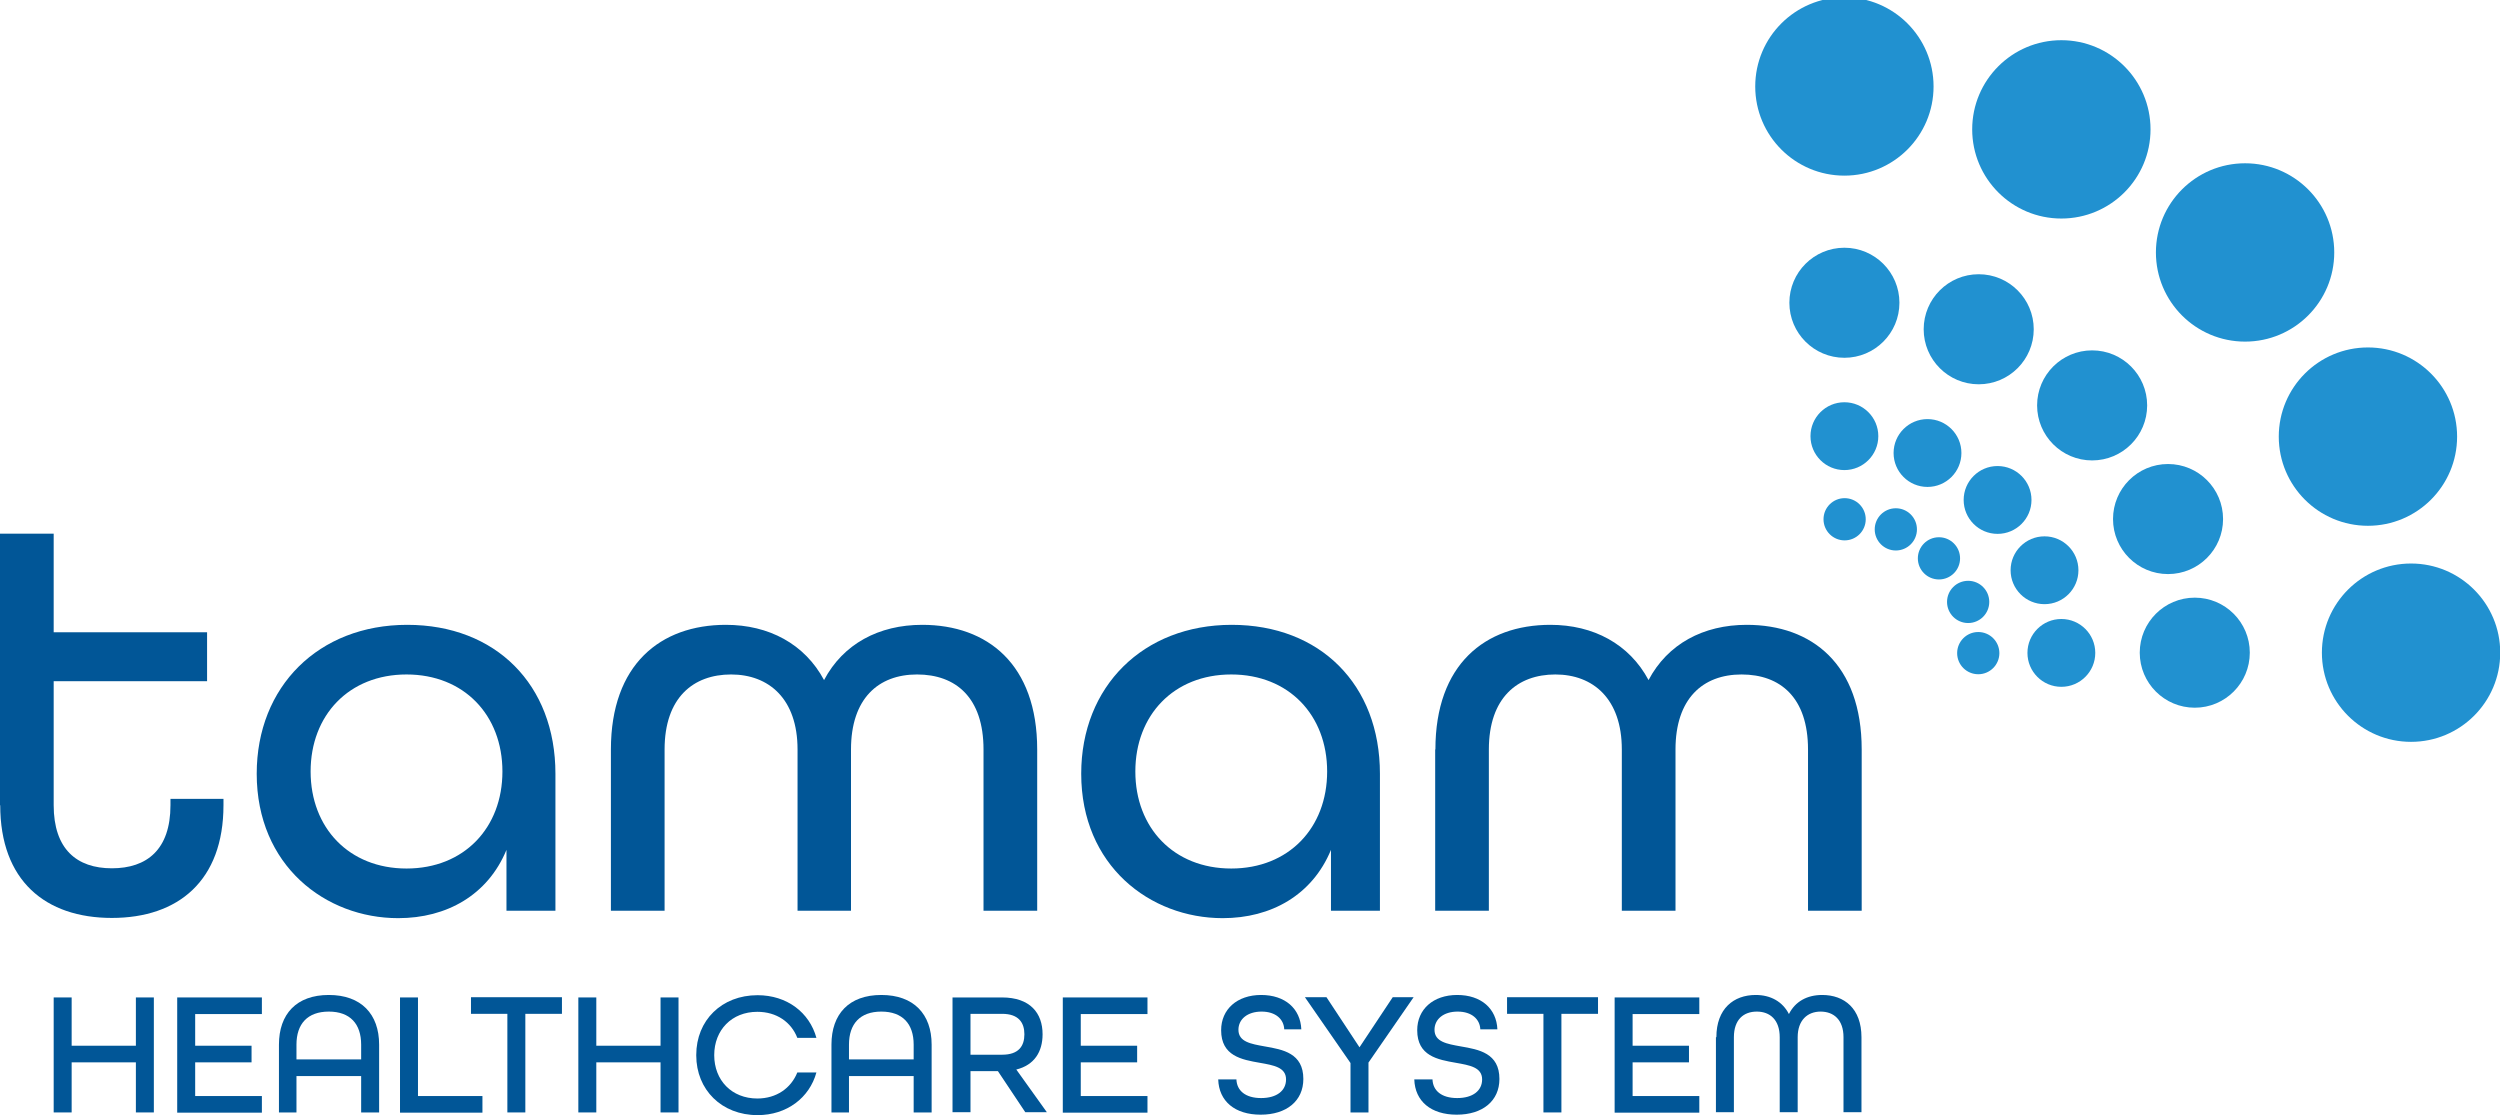
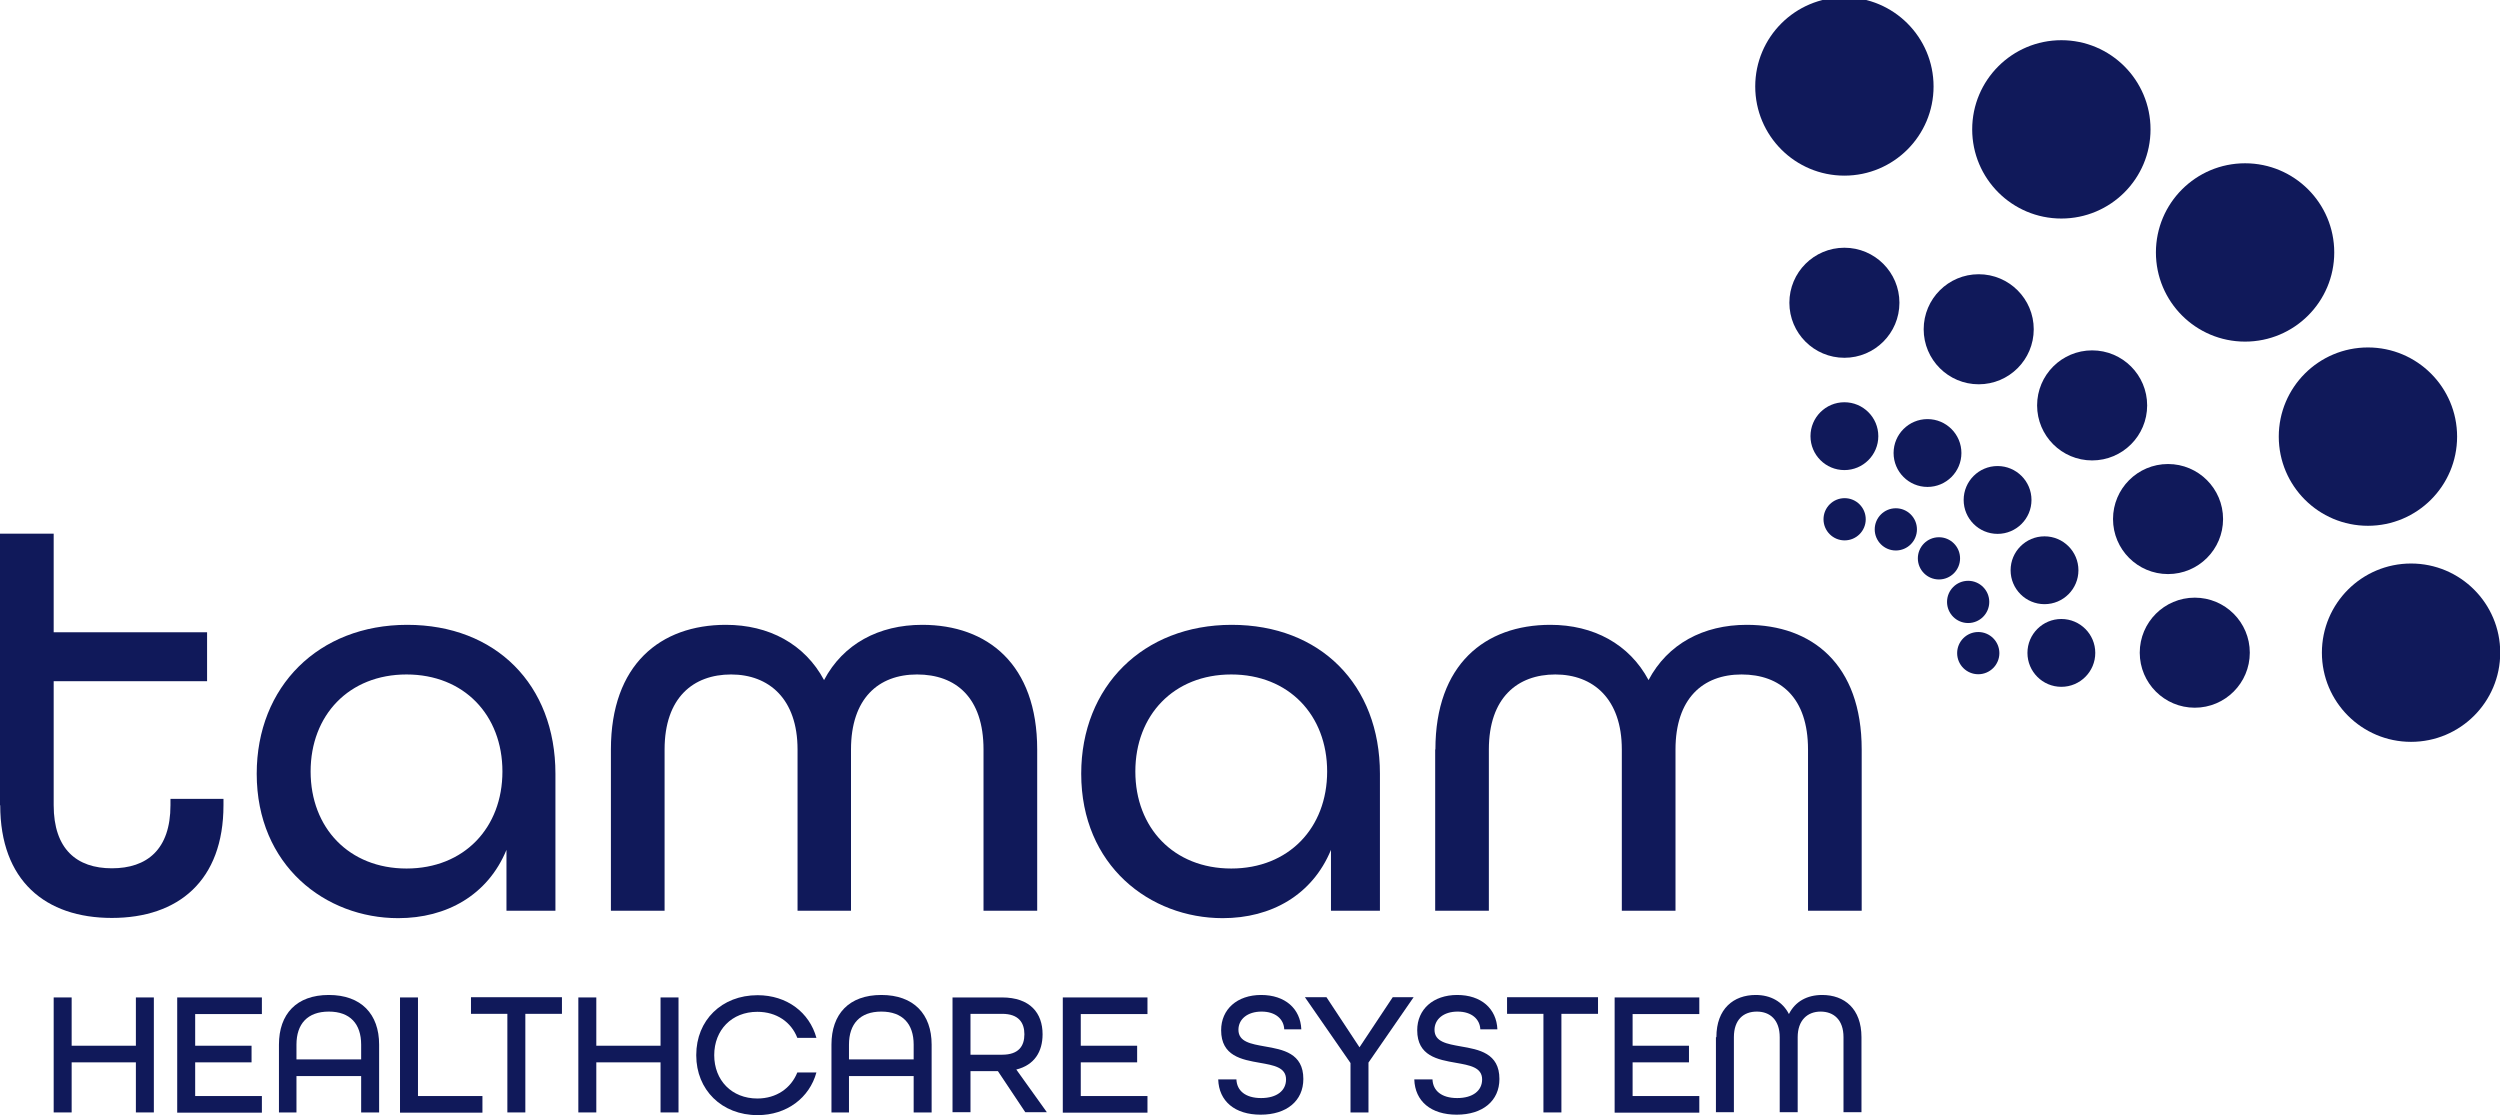
<svg xmlns="http://www.w3.org/2000/svg" id="Layer_1" data-name="Layer 1" viewBox="0 0 111.31 49.63">
  <defs>
    <style>
      .cls-1 {
-         fill: #2191d0;
+         fill: #10195A;
      }

      .cls-2 {
-         fill: #015697;
+         fill: #10195A;
      }
    </style>
  </defs>
  <g>
    <g>
      <path class="cls-2" d="M2.39,44.41h.8v2.15h2.86v-2.15h.8v5.12h-.8v-2.23h-2.86v2.23h-.8v-5.12Z" />
      <path class="cls-2" d="M7.89,44.41h3.77v.74h-2.97v1.41h2.51v.74h-2.51v1.5h2.97v.74h-3.77v-5.12Z" />
      <path class="cls-2" d="M12.42,46.51c0-1.36.78-2.21,2.22-2.21s2.24.85,2.24,2.21v3.02h-.8v-1.62h-2.88v1.62h-.78v-3.02ZM16.08,47.17v-.66c0-.92-.49-1.47-1.44-1.47s-1.44.55-1.44,1.47v.66h2.88Z" />
      <path class="cls-2" d="M17.81,44.41h.8v4.39h2.87v.74h-3.67v-5.12Z" />
      <path class="cls-2" d="M22.59,45.14h-1.62v-.74h4.05v.74h-1.63v4.39h-.8v-4.39Z" />
      <path class="cls-2" d="M25.75,44.41h.8v2.15h2.86v-2.15h.8v5.12h-.8v-2.23h-2.86v2.23h-.8v-5.12Z" />
      <path class="cls-2" d="M31,46.97c0-1.54,1.13-2.66,2.73-2.66,1.31,0,2.31.77,2.62,1.9h-.85c-.27-.7-.92-1.16-1.78-1.16-1.14,0-1.92.81-1.92,1.93s.78,1.93,1.92,1.93c.85,0,1.5-.46,1.78-1.16h.85c-.31,1.13-1.32,1.9-2.62,1.9-1.6,0-2.73-1.13-2.73-2.66Z" />
      <path class="cls-2" d="M37.02,46.51c0-1.36.78-2.21,2.22-2.21s2.24.85,2.24,2.21v3.02h-.8v-1.62h-2.88v1.62h-.78v-3.02ZM40.68,47.17v-.66c0-.92-.49-1.47-1.44-1.47s-1.44.55-1.44,1.47v.66h2.88Z" />
      <path class="cls-2" d="M42.41,44.41h2.2c1.26,0,1.81.7,1.81,1.64,0,.77-.36,1.37-1.17,1.57l1.36,1.9h-.96l-1.22-1.83h-1.22v1.83h-.8v-5.12ZM44.62,46.96c.74,0,.99-.39.99-.91s-.26-.91-.99-.91h-1.41v1.82h1.41Z" />
      <path class="cls-2" d="M47.32,44.41h3.77v.74h-2.97v1.41h2.51v.74h-2.51v1.5h2.97v.74h-3.77v-5.12Z" />
    </g>
    <g>
      <path class="cls-2" d="M54.26,48.06h.79c.02.5.4.83,1.1.83s1.11-.33,1.11-.83c0-.54-.55-.63-1.17-.74-.8-.14-1.72-.3-1.72-1.45,0-.93.71-1.57,1.78-1.57s1.75.61,1.79,1.53h-.76c-.02-.45-.38-.79-1.01-.79s-1.03.34-1.03.81c0,.54.56.63,1.17.74.81.14,1.72.3,1.72,1.45,0,.98-.75,1.59-1.9,1.59s-1.86-.6-1.89-1.57Z" />
      <path class="cls-2" d="M60.13,47.33l-2.03-2.93h.96l1.47,2.23,1.48-2.23h.93l-2.01,2.91v2.22h-.8v-2.19Z" />
      <path class="cls-2" d="M62.99,48.06h.79c.02.5.4.83,1.1.83s1.11-.33,1.11-.83c0-.54-.55-.63-1.17-.74-.8-.14-1.72-.3-1.72-1.45,0-.93.71-1.57,1.78-1.57s1.75.61,1.79,1.53h-.76c-.02-.45-.38-.79-1.01-.79s-1.03.34-1.03.81c0,.54.56.63,1.17.74.81.14,1.72.3,1.72,1.45,0,.98-.75,1.59-1.9,1.59s-1.86-.6-1.89-1.57Z" />
      <path class="cls-2" d="M68.72,45.14h-1.62v-.74h4.05v.74h-1.63v4.39h-.8v-4.39Z" />
      <path class="cls-2" d="M71.89,44.41h3.77v.74h-2.97v1.41h2.51v.74h-2.51v1.5h2.97v.74h-3.77v-5.12Z" />
      <path class="cls-2" d="M76.42,46.18c0-1.27.77-1.88,1.75-1.88.67,0,1.2.3,1.48.85.28-.56.81-.85,1.48-.85.99,0,1.75.61,1.75,1.88v3.34h-.8v-3.34c0-.78-.44-1.14-1.02-1.14s-1.02.38-1.02,1.14v3.34h-.8v-3.34c0-.77-.43-1.14-1.02-1.14s-1.02.36-1.02,1.14v3.34h-.8v-3.34Z" />
    </g>
  </g>
  <g>
    <path class="cls-2" d="M0,35.86v-12.1h2.39v4.39h6.83v2.18H2.39v5.52c0,1.96,1.03,2.81,2.59,2.81s2.61-.83,2.61-2.81v-.28h2.36v.28c0,3.36-2.01,5.02-4.97,5.02s-4.97-1.66-4.97-5.02Z" />
    <path class="cls-2" d="M11.43,34.45c0-3.89,2.76-6.63,6.7-6.63s6.6,2.66,6.6,6.63v6.1h-2.18v-2.71c-.83,2.01-2.66,3.04-4.82,3.04-3.24,0-6.3-2.34-6.3-6.43ZM22.37,34.35c0-2.51-1.71-4.32-4.27-4.32s-4.27,1.81-4.27,4.32,1.71,4.32,4.27,4.32,4.27-1.81,4.27-4.32Z" />
    <path class="cls-2" d="M27.2,33.37c0-3.79,2.21-5.55,5.12-5.55,1.91,0,3.51.85,4.37,2.46.85-1.61,2.44-2.46,4.37-2.46,2.91,0,5.12,1.76,5.12,5.55v7.18h-2.39v-7.18c0-2.31-1.23-3.34-2.96-3.34s-2.94,1.08-2.94,3.34v7.18h-2.38v-7.18c0-2.26-1.28-3.34-2.96-3.34s-2.96,1.03-2.96,3.34v7.18h-2.39v-7.18Z" />
    <path class="cls-2" d="M48.14,34.45c0-3.89,2.76-6.63,6.7-6.63s6.6,2.66,6.6,6.63v6.1h-2.18v-2.71c-.83,2.01-2.66,3.04-4.82,3.04-3.24,0-6.3-2.34-6.3-6.43ZM59.09,34.35c0-2.51-1.71-4.32-4.27-4.32s-4.27,1.81-4.27,4.32,1.71,4.32,4.27,4.32,4.27-1.81,4.27-4.32Z" />
    <path class="cls-2" d="M63.91,33.37c0-3.79,2.21-5.55,5.12-5.55,1.91,0,3.51.85,4.37,2.46.85-1.61,2.44-2.46,4.37-2.46,2.91,0,5.12,1.76,5.12,5.55v7.18h-2.39v-7.18c0-2.31-1.23-3.34-2.96-3.34s-2.94,1.08-2.94,3.34v7.18h-2.39v-7.18c0-2.26-1.28-3.34-2.96-3.34s-2.96,1.03-2.96,3.34v7.18h-2.39v-7.18Z" />
  </g>
  <g>
    <circle class="cls-1" cx="82.13" cy="23.12" r=".94" />
    <circle class="cls-1" cx="82.12" cy="19.42" r="1.51" />
    <circle class="cls-1" cx="82.12" cy="13.48" r="2.45" />
    <circle class="cls-1" cx="82.12" cy="3.85" r="3.97" />
    <circle class="cls-1" cx="91.78" cy="5.76" r="3.97" />
    <circle class="cls-1" cx="99.96" cy="11.24" r="3.97" />
    <circle class="cls-1" cx="105.43" cy="19.44" r="3.97" />
    <circle class="cls-1" cx="107.35" cy="29.06" r="3.97" />
    <circle class="cls-1" cx="88.1" cy="14.66" r="2.45" />
    <circle class="cls-1" cx="93.15" cy="18.05" r="2.45" />
    <circle class="cls-1" cx="96.53" cy="23.11" r="2.45" />
    <circle class="cls-1" cx="97.72" cy="29.06" r="2.45" />
    <circle class="cls-1" cx="85.82" cy="20.17" r="1.51" />
    <circle class="cls-1" cx="88.94" cy="22.26" r="1.51" />
    <circle class="cls-1" cx="91.03" cy="25.39" r="1.51" />
    <circle class="cls-1" cx="91.78" cy="29.07" r="1.51" />
    <circle class="cls-1" cx="84.41" cy="23.57" r=".94" />
    <circle class="cls-1" cx="86.33" cy="24.86" r=".94" />
    <circle class="cls-1" cx="87.63" cy="26.8" r=".94" />
    <circle class="cls-1" cx="88.08" cy="29.08" r=".94" />
  </g>
</svg>
